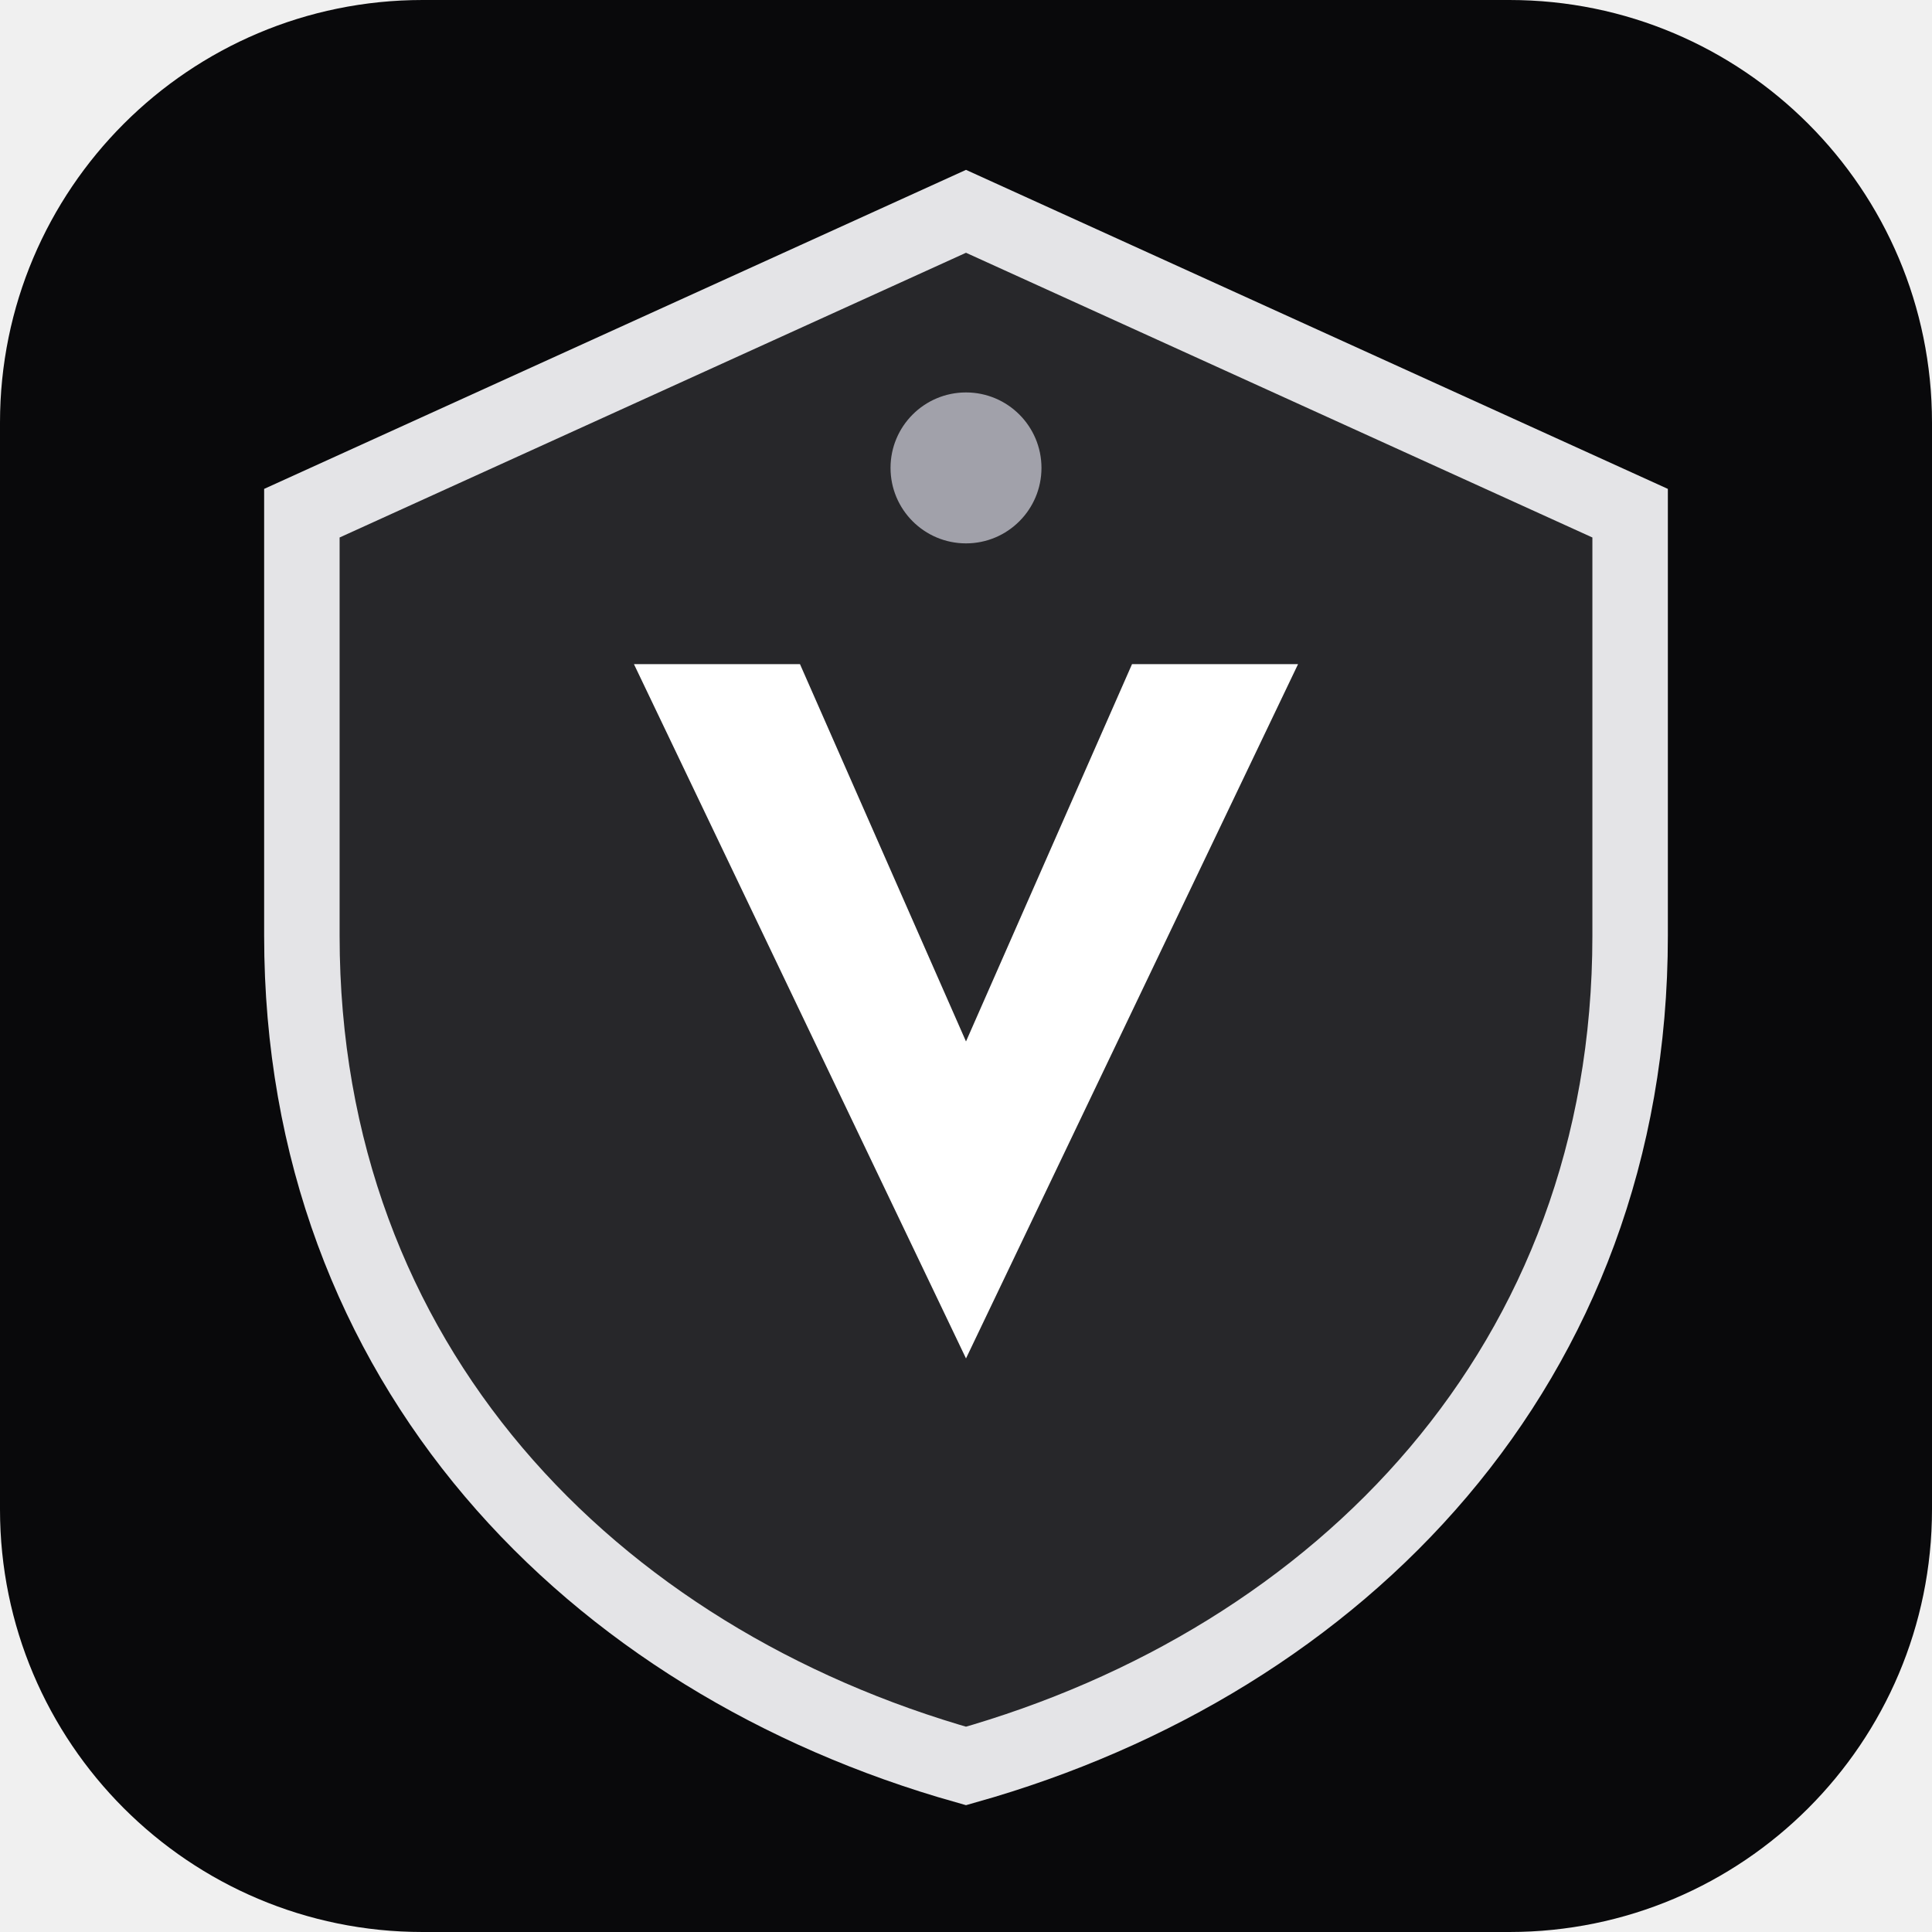
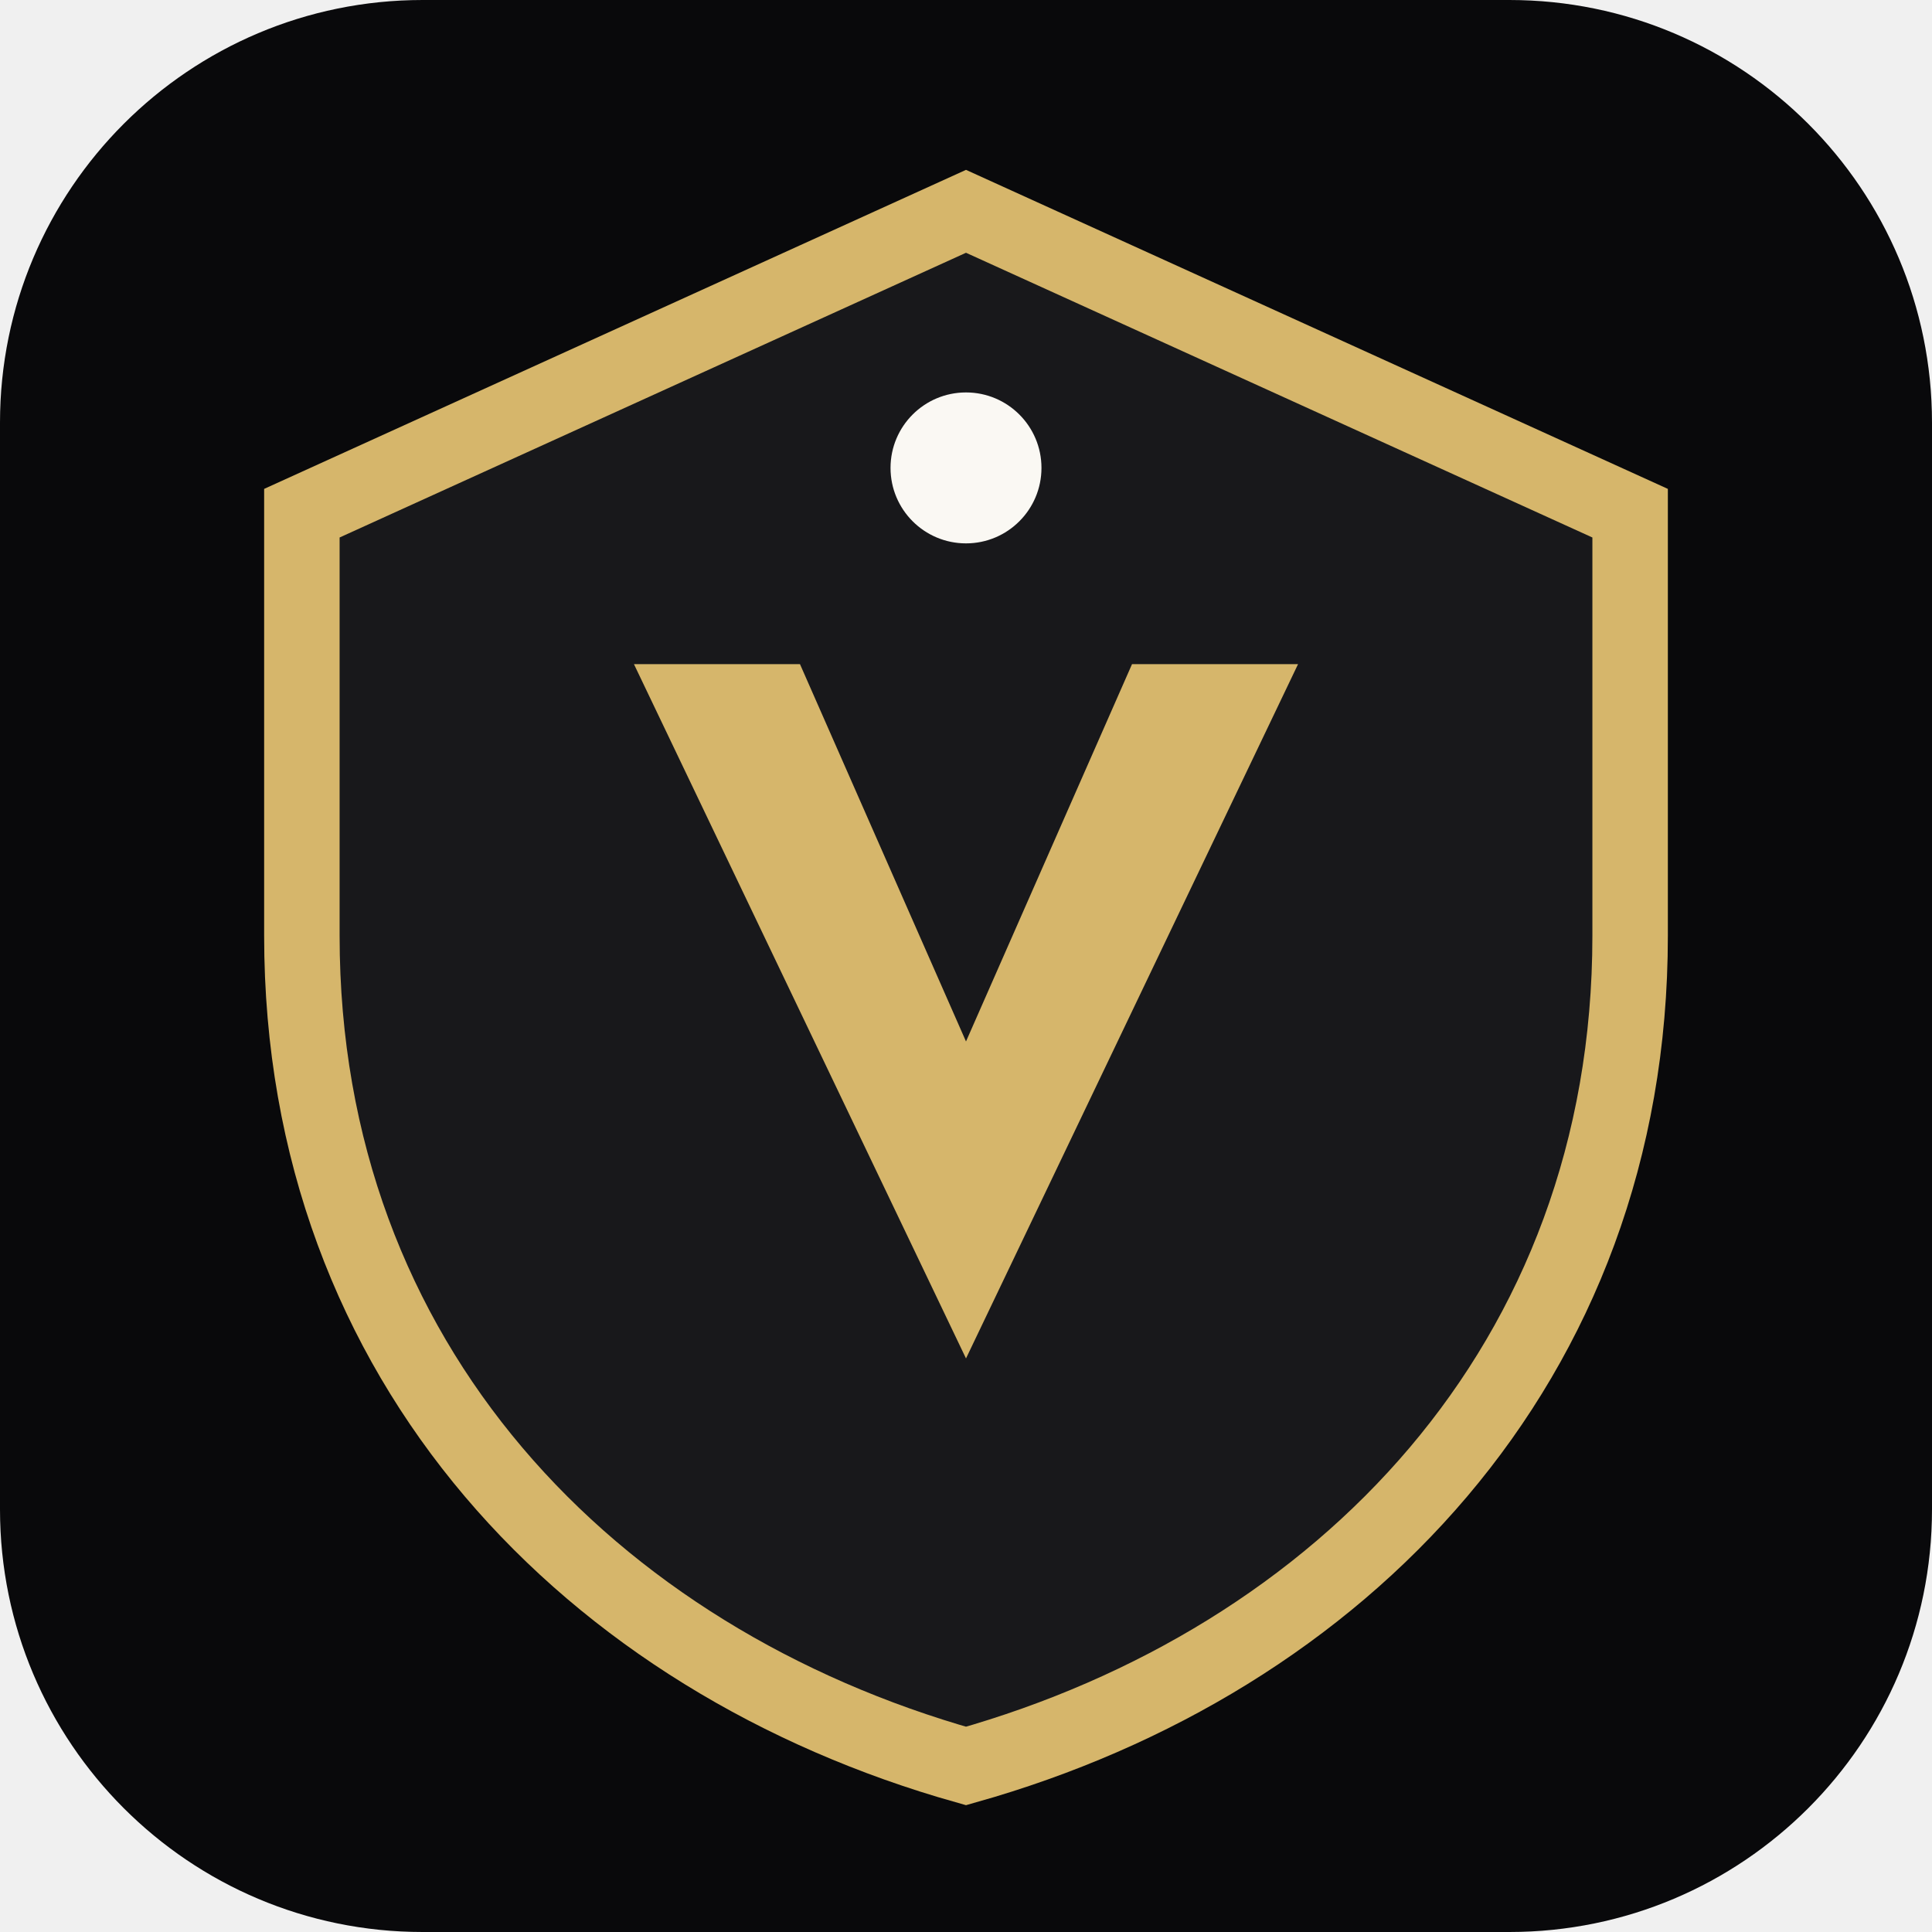
<svg xmlns="http://www.w3.org/2000/svg" viewBox="0 0 64 64" fill="none">
  <rect width="64" height="64" rx="14" fill="#09090B" />
-   <path d="M32 7L54 17V31C54 45.2 44.4 55 32 58.5C19.6 55 10 45.2 10 31V17L32 7Z" fill="#27272A" stroke="#E4E4E7" stroke-width="2.5" />
-   <path d="M21 22L32 45L43 22H37.5L32 34.5L26.5 22H21Z" fill="#FFFFFF" />
-   <circle cx="32" cy="15.5" r="2.5" fill="#A1A1AA" />
+   <path d="M32 7L54 17V31C54 45.2 44.4 55 32 58.5C19.6 55 10 45.2 10 31V17L32 7Z" fill="#18181B" stroke="#D6B66B" stroke-width="2.5" />
+   <path d="M21 22L32 45L43 22H37.5L32 34.5L26.5 22H21Z" fill="#D6B66B" />
+   <circle cx="32" cy="15.5" r="2.5" fill="#FAF8F3" />
</svg>
